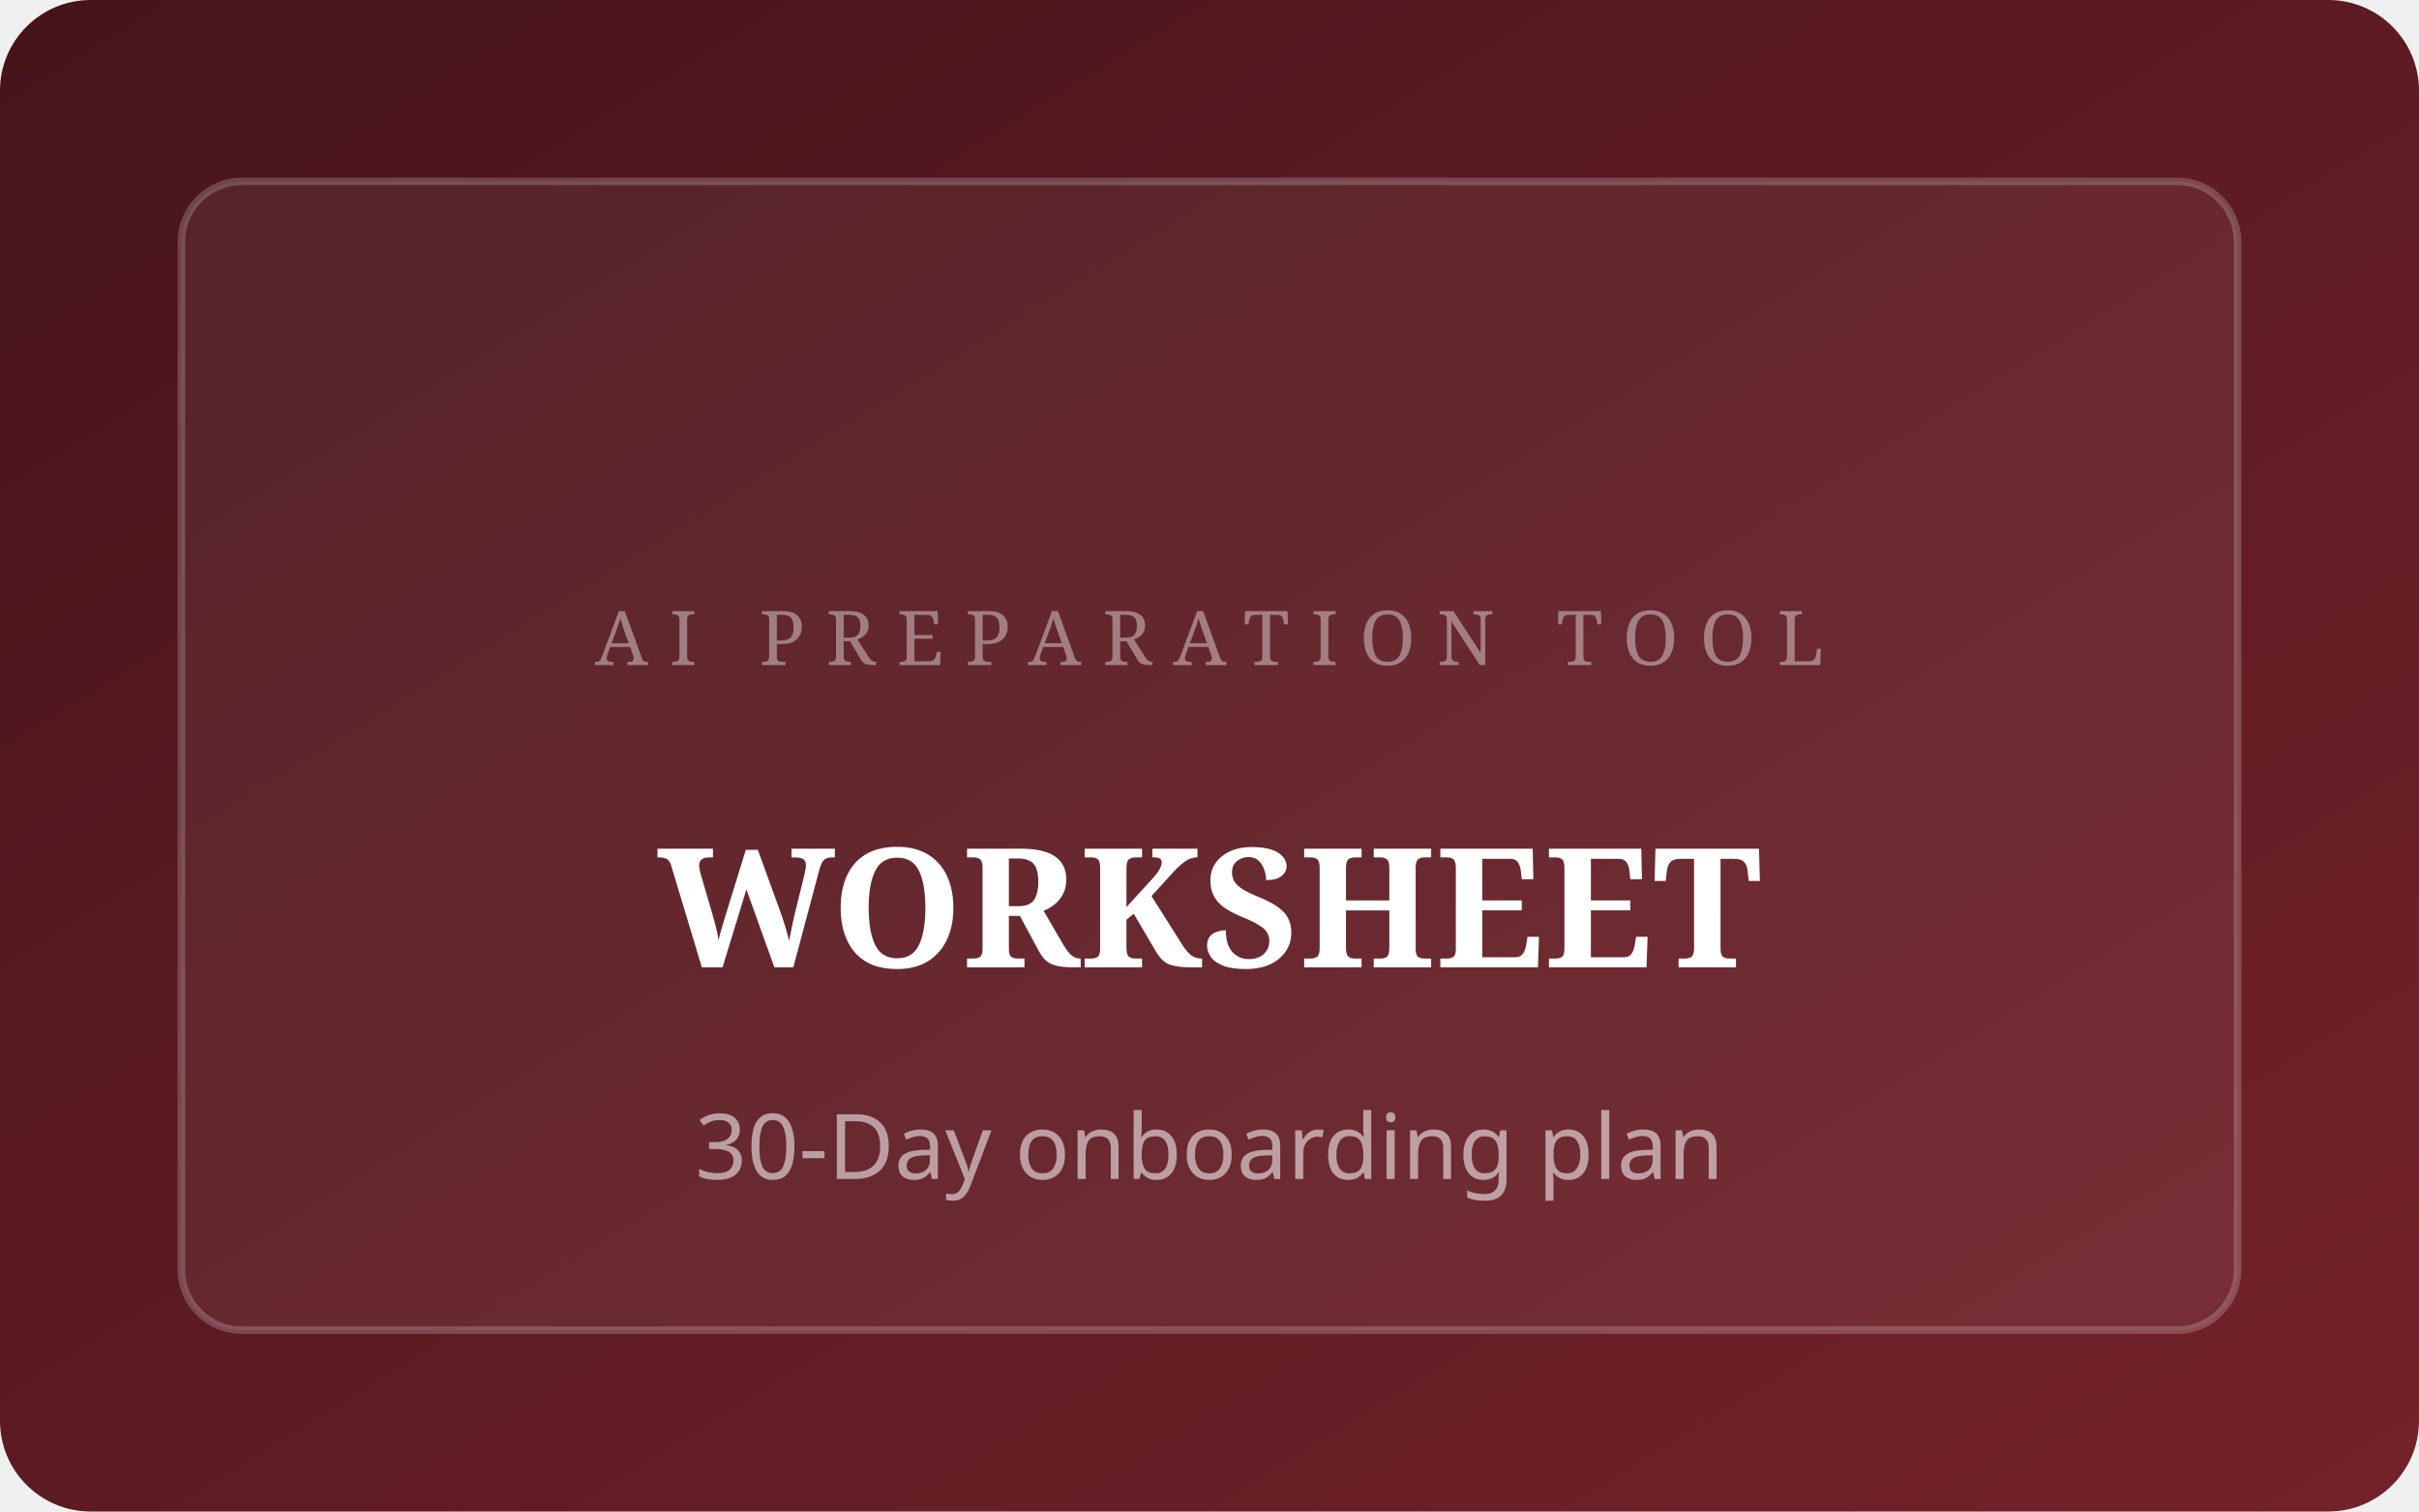
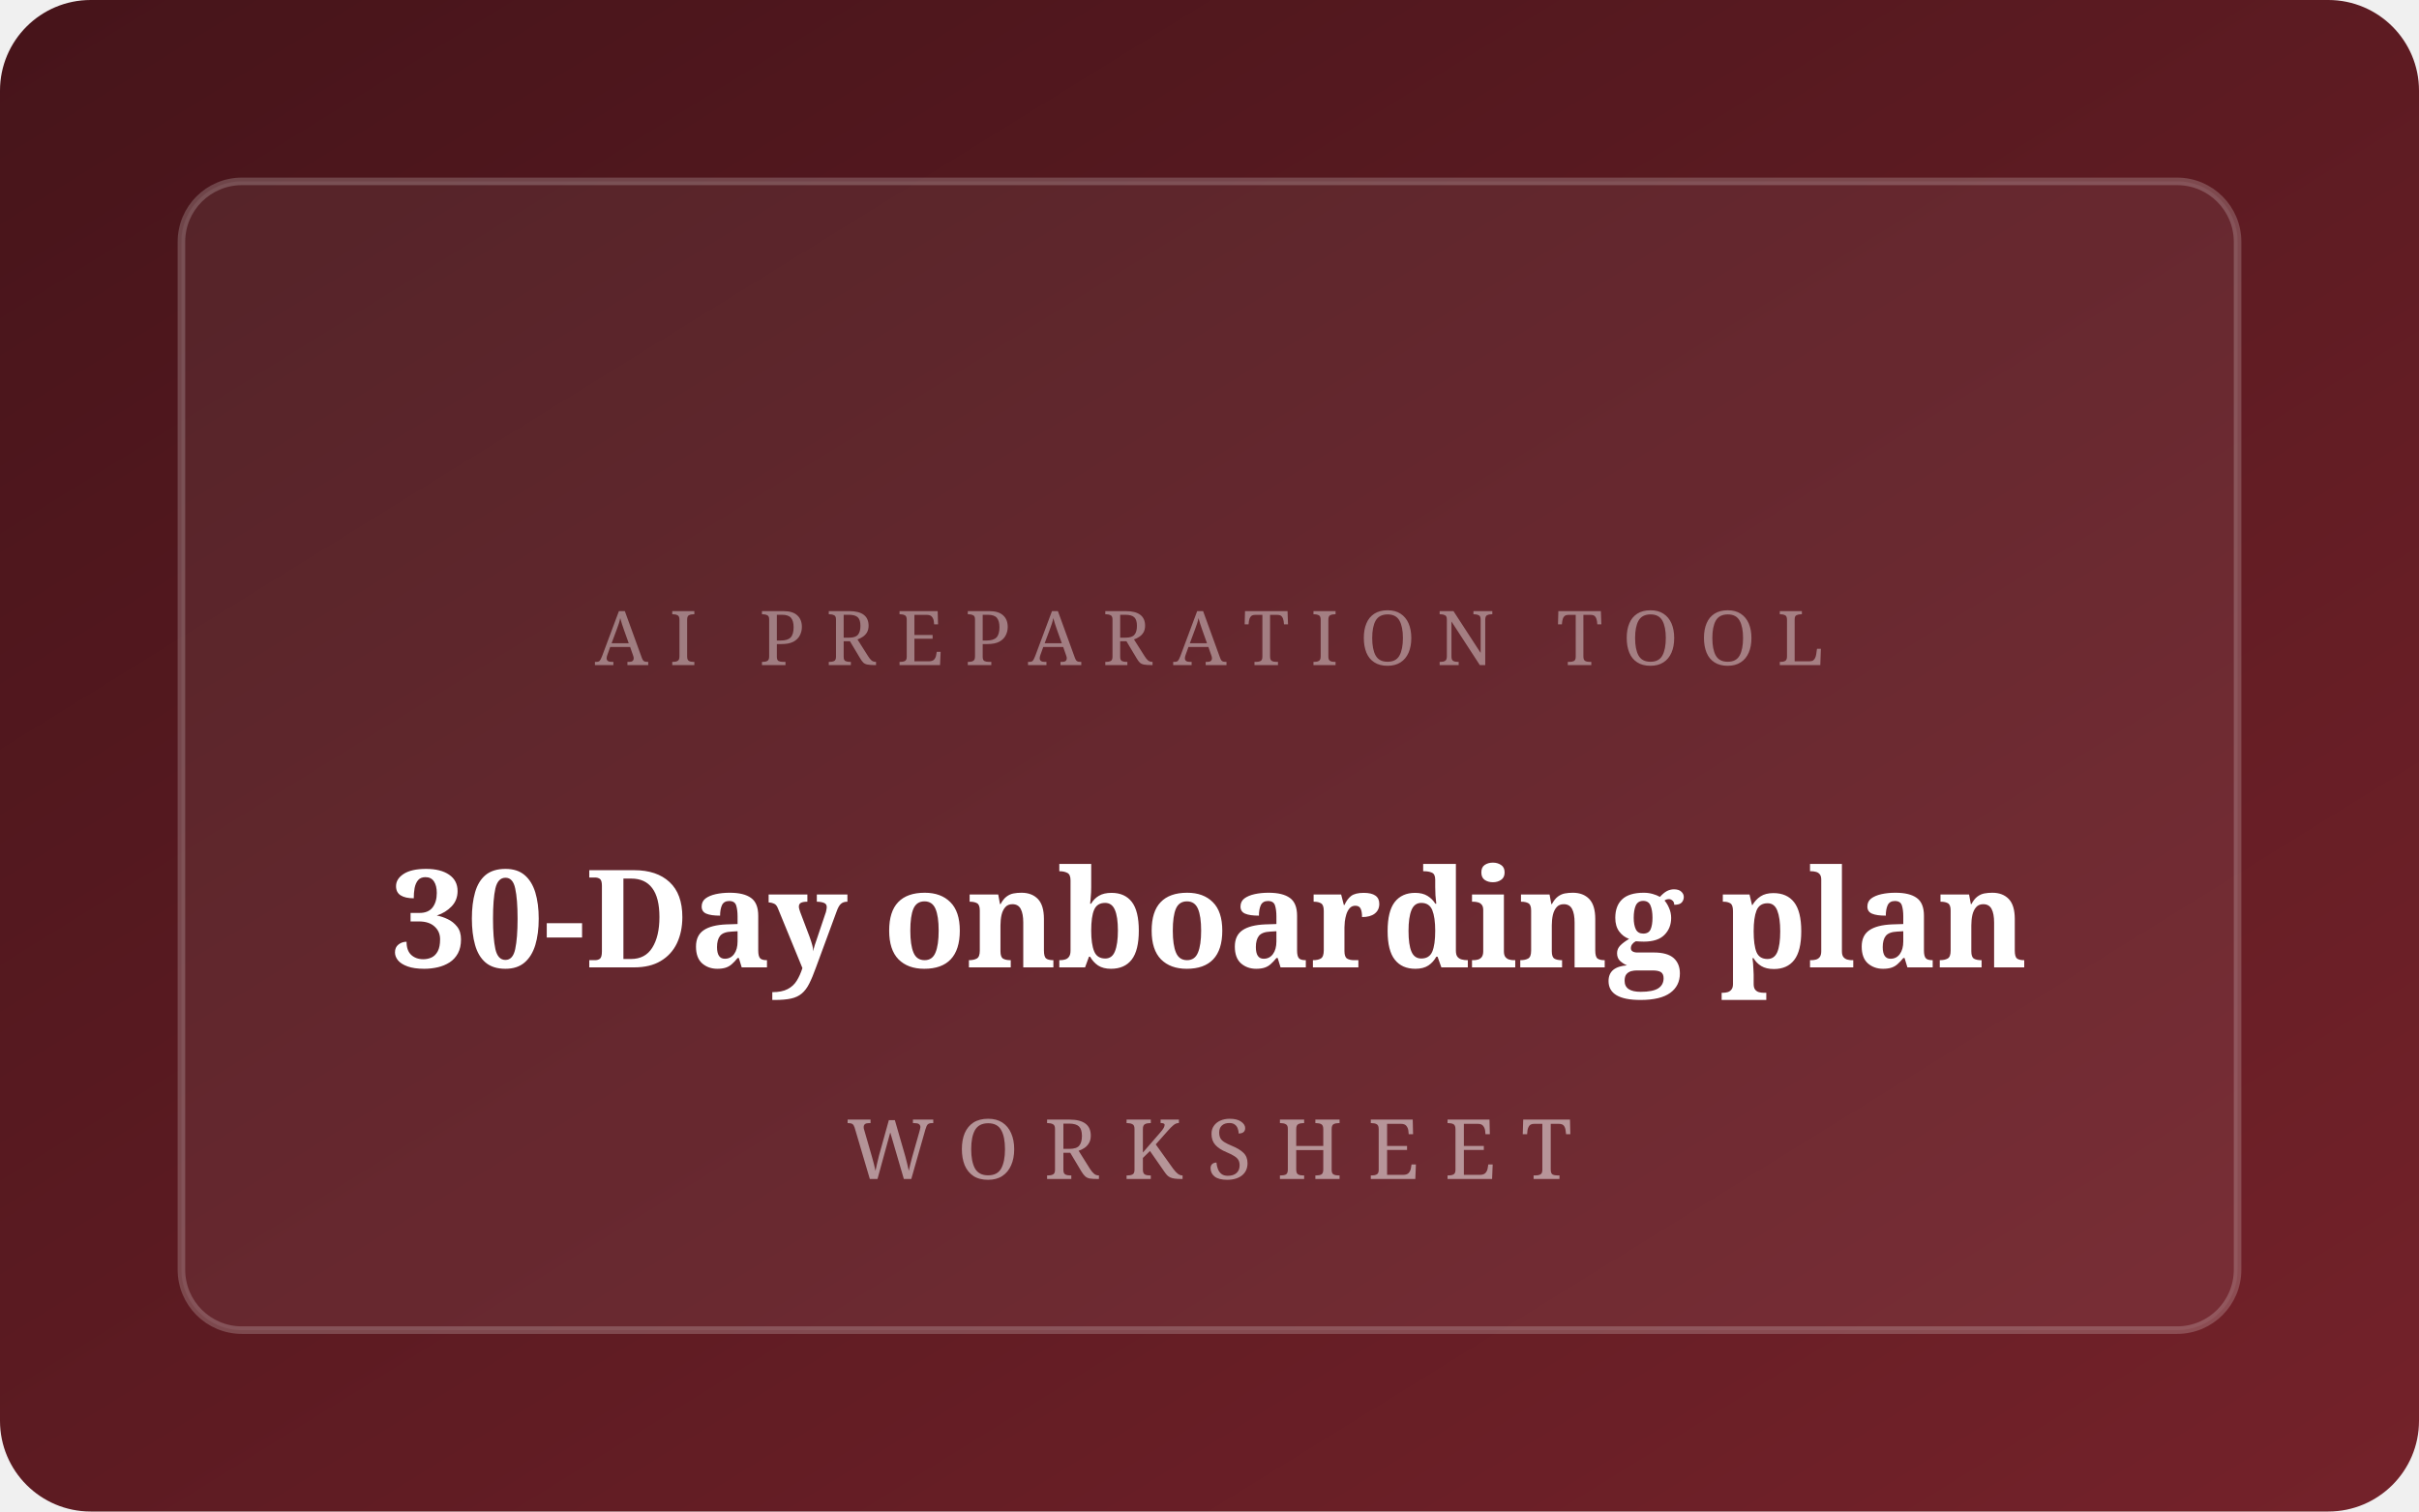
<svg xmlns="http://www.w3.org/2000/svg" width="320" height="200" viewBox="0 0 320 200" fill="none">
  <defs>
    <linearGradient id="pPo" x1="0%" y1="0%" x2="100%" y2="100%">
      <stop offset="0%" stop-color="#46141a" />
      <stop offset="100%" stop-color="#74222a" />
    </linearGradient>
  </defs>
  <rect width="320" height="200" rx="12" fill="url(#pPo)" />
  <rect x="24" y="24" width="272" height="152" rx="8" fill="rgba(255,255,255,0.06)" stroke="rgba(255,255,255,0.2)" stroke-width="1" />
  <text x="160" y="88" text-anchor="middle" fill="rgba(255,255,255,0.4)" font-family="Georgia, serif" font-size="10" letter-spacing="0.28em">AI PREPARATION TOOL</text>
-   <text x="160" y="128" text-anchor="middle" fill="#fff" font-family="Georgia, serif" font-size="22" font-weight="600">WORKSHEET</text>
-   <text x="160" y="156" text-anchor="middle" fill="rgba(255,255,255,0.55)" font-family="system-ui, sans-serif" font-size="12">30-Day onboarding plan</text>
+   <text x="160" y="128" text-anchor="middle" fill="#fff" font-family="Georgia, serif" font-size="18" font-weight="600">30-Day onboarding plan</text>
+   <text x="160" y="156" text-anchor="middle" fill="rgba(255,255,255,0.5)" font-family="Georgia, serif" font-size="11" letter-spacing="0.3em">WORKSHEET</text>
</svg>
